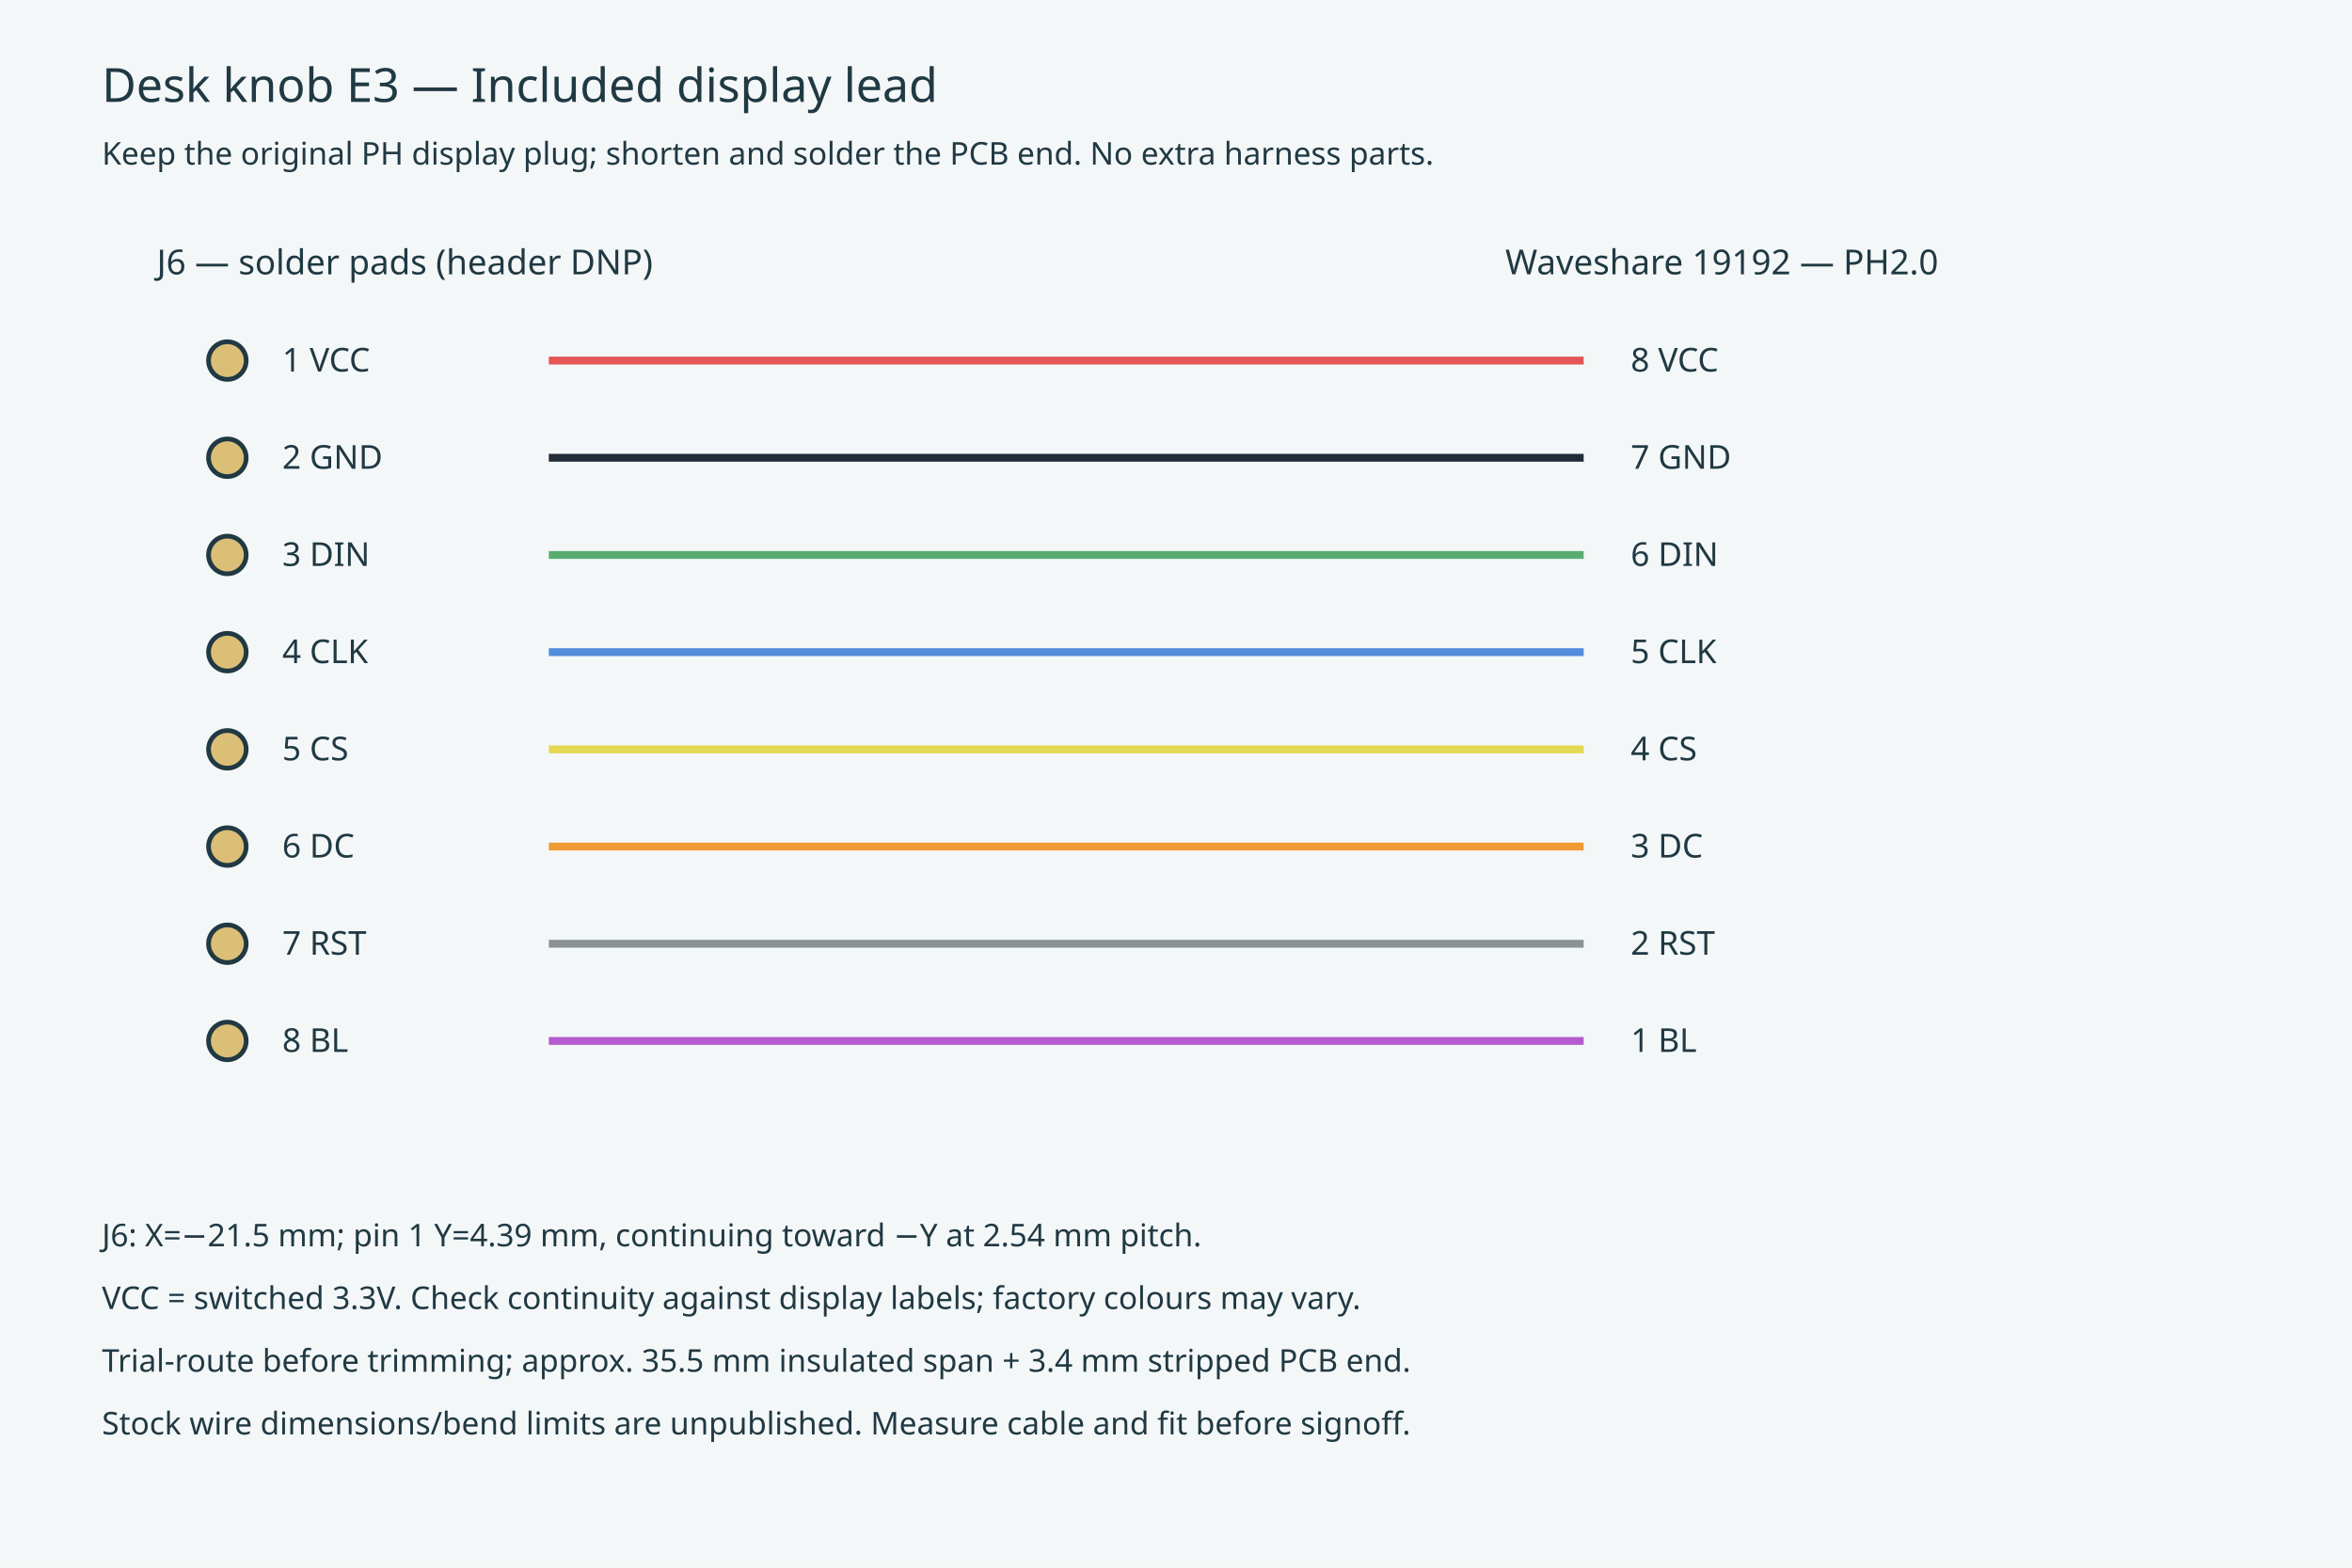
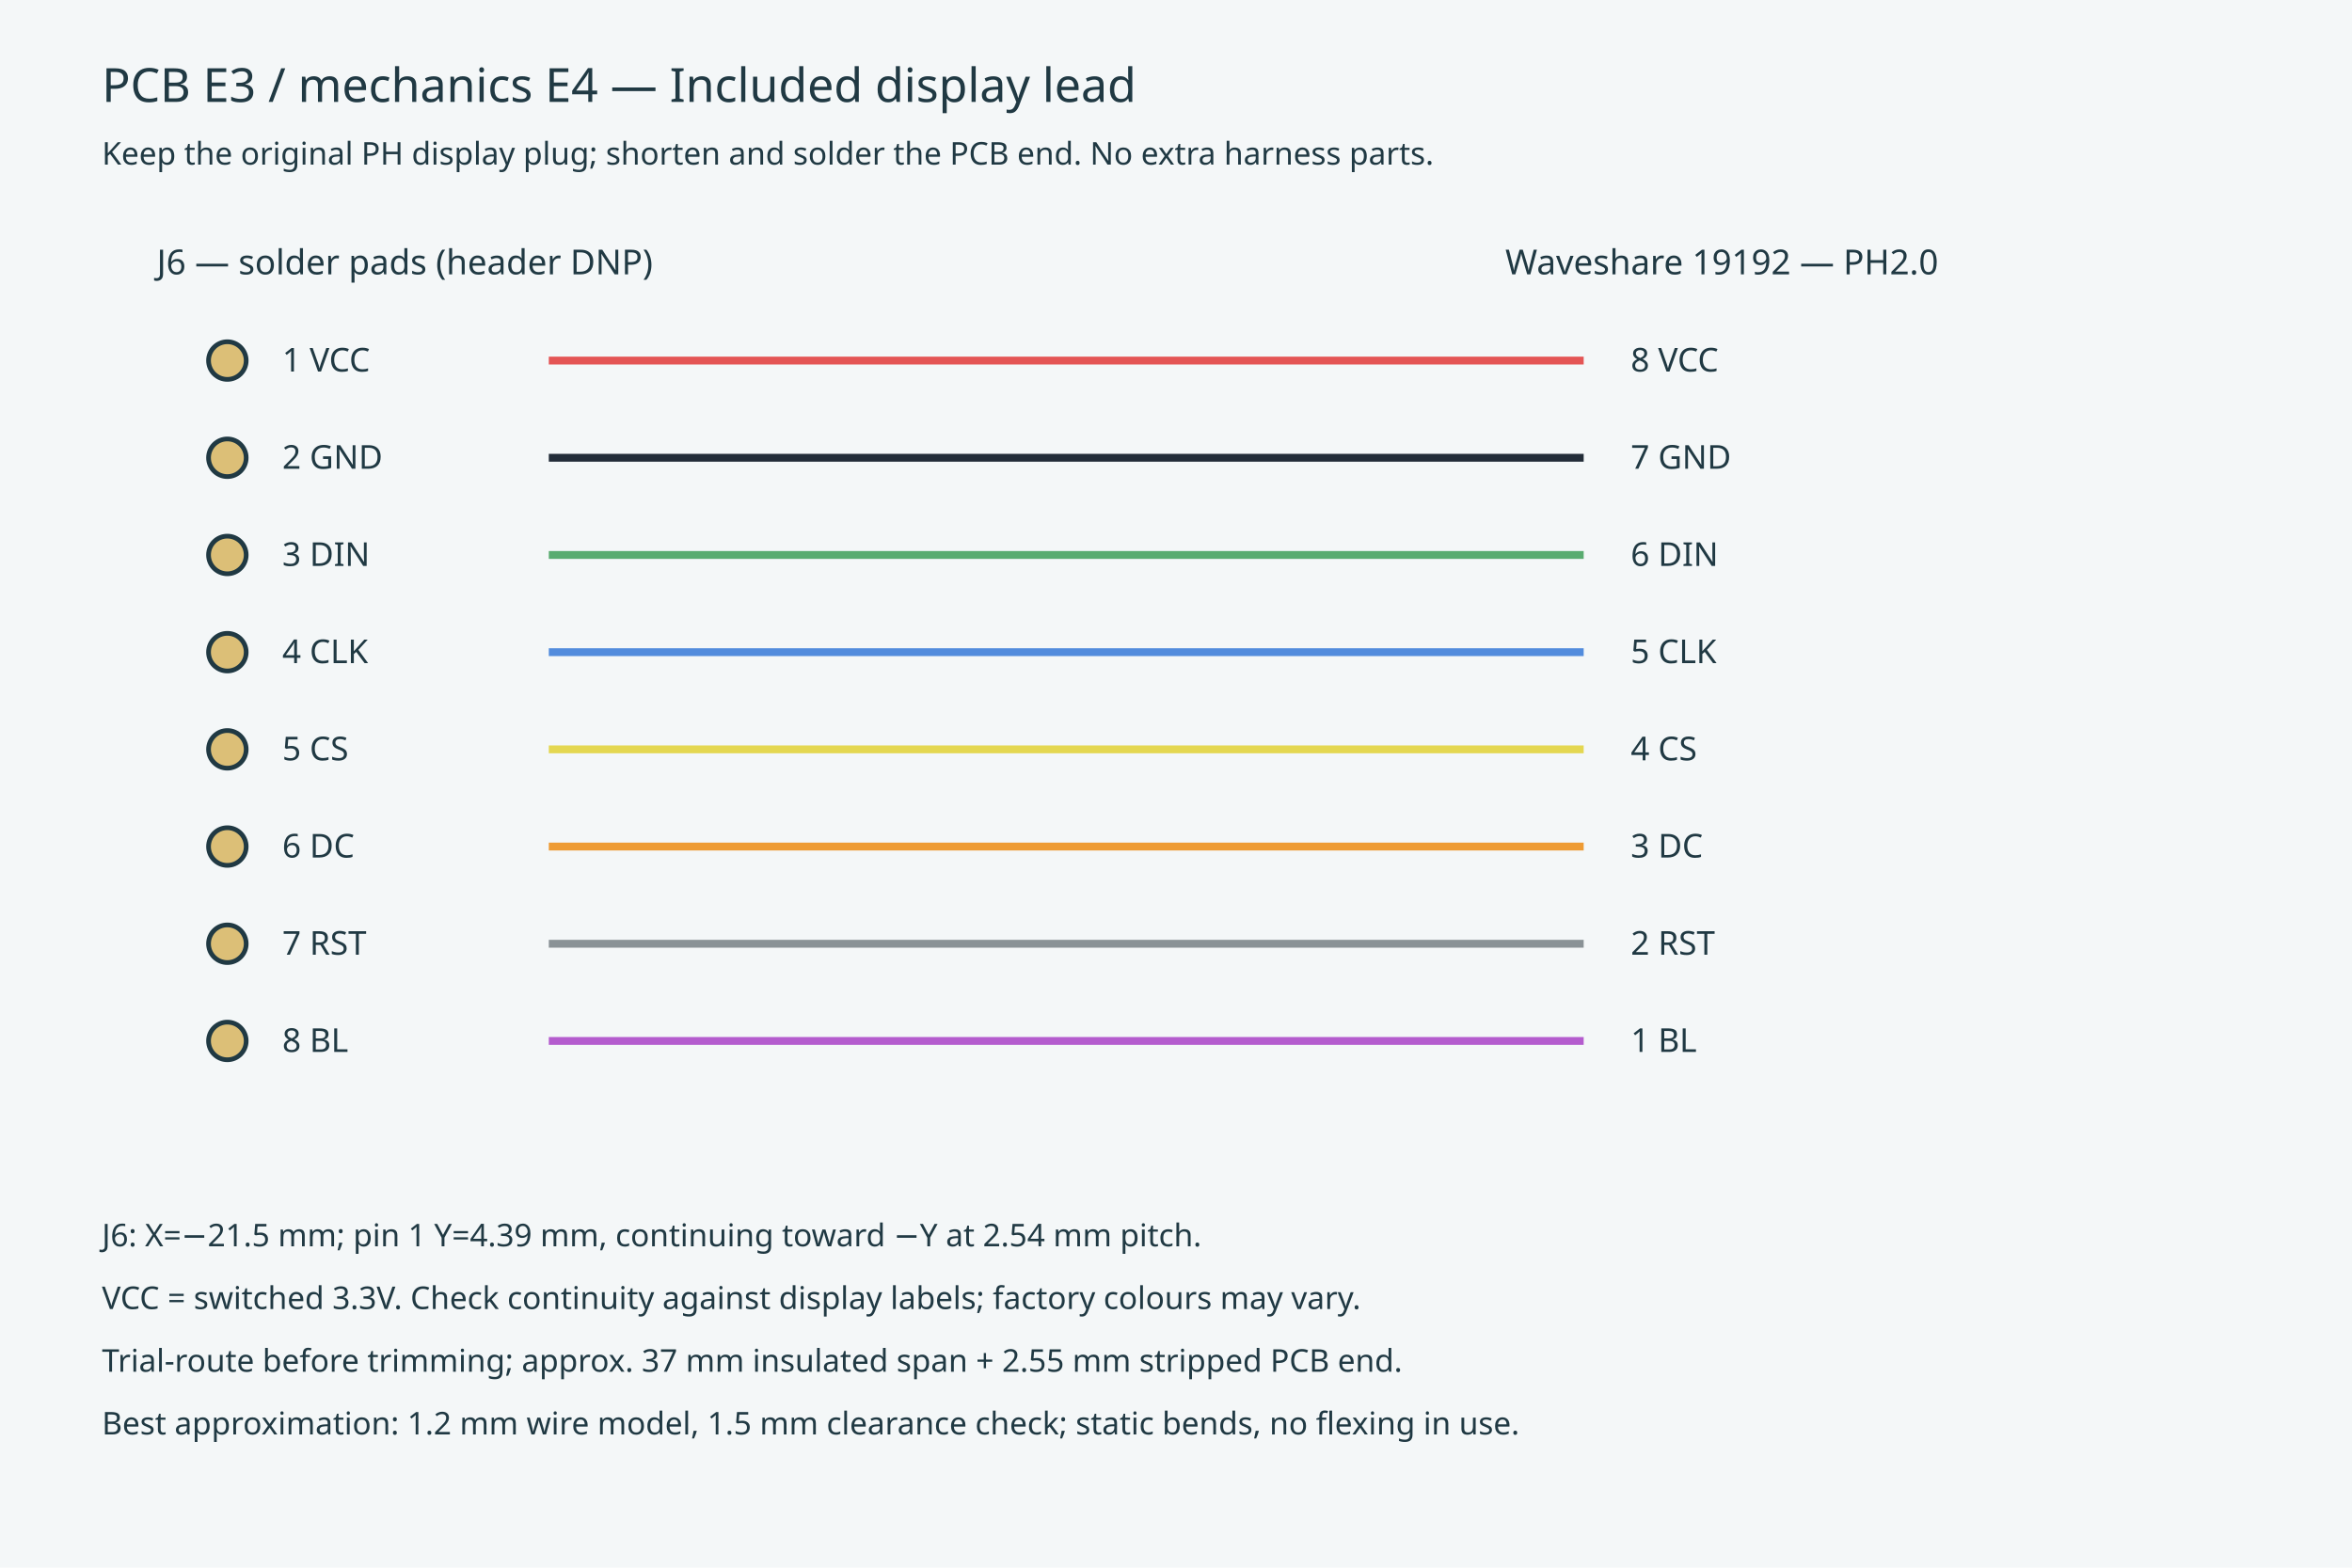
<svg xmlns="http://www.w3.org/2000/svg" width="1500" height="1000" viewBox="0 0 1500 1000">
  <rect width="1500" height="1000" fill="#f4f7f8" />
  <g font-family="sans-serif" fill="#203943">
-     <text x="65" y="65" font-size="30">Desk knob E3 — Included display lead</text>
+     <text x="65" y="65" font-size="30">PCB E3 / mechanics E4 — Included display lead</text>
    <text x="65" y="105" font-size="20">Keep the original PH display plug; shorten and solder the PCB end. No extra harness parts.</text>
    <text x="100" y="175" font-size="22">J6 — solder pads (header DNP)</text>
    <text x="960" y="175" font-size="22">Waveshare 19192 — PH2.0</text>
    <circle cx="145" cy="230" r="12" fill="#dcbf77" stroke="#203943" stroke-width="3" />
    <text x="180" y="237" font-size="21">1  VCC</text>
    <path d="M 350 230 L 1010 230" stroke="#e45555" stroke-width="5" />
    <text x="1040" y="237" font-size="21">8  VCC</text>
    <circle cx="145" cy="292" r="12" fill="#dcbf77" stroke="#203943" stroke-width="3" />
    <text x="180" y="299" font-size="21">2  GND</text>
    <path d="M 350 292 L 1010 292" stroke="#222c38" stroke-width="5" />
    <text x="1040" y="299" font-size="21">7  GND</text>
    <circle cx="145" cy="354" r="12" fill="#dcbf77" stroke="#203943" stroke-width="3" />
    <text x="180" y="361" font-size="21">3  DIN</text>
    <path d="M 350 354 L 1010 354" stroke="#59ac70" stroke-width="5" />
    <text x="1040" y="361" font-size="21">6  DIN</text>
    <circle cx="145" cy="416" r="12" fill="#dcbf77" stroke="#203943" stroke-width="3" />
    <text x="180" y="423" font-size="21">4  CLK</text>
    <path d="M 350 416 L 1010 416" stroke="#528cdd" stroke-width="5" />
    <text x="1040" y="423" font-size="21">5  CLK</text>
    <circle cx="145" cy="478" r="12" fill="#dcbf77" stroke="#203943" stroke-width="3" />
    <text x="180" y="485" font-size="21">5  CS</text>
    <path d="M 350 478 L 1010 478" stroke="#e4d751" stroke-width="5" />
    <text x="1040" y="485" font-size="21">4  CS</text>
    <circle cx="145" cy="540" r="12" fill="#dcbf77" stroke="#203943" stroke-width="3" />
    <text x="180" y="547" font-size="21">6  DC</text>
    <path d="M 350 540 L 1010 540" stroke="#ee9b34" stroke-width="5" />
    <text x="1040" y="547" font-size="21">3  DC</text>
    <circle cx="145" cy="602" r="12" fill="#dcbf77" stroke="#203943" stroke-width="3" />
    <text x="180" y="609" font-size="21">7  RST</text>
    <path d="M 350 602 L 1010 602" stroke="#8a9296" stroke-width="5" />
    <text x="1040" y="609" font-size="21">2  RST</text>
    <circle cx="145" cy="664" r="12" fill="#dcbf77" stroke="#203943" stroke-width="3" />
    <text x="180" y="671" font-size="21">8  BL</text>
    <path d="M 350 664 L 1010 664" stroke="#b45cce" stroke-width="5" />
    <text x="1040" y="671" font-size="21">1  BL</text>
    <text x="65" y="795" font-size="20">J6: X=−21.5 mm; pin 1 Y=4.39 mm, continuing toward −Y at 2.54 mm pitch.</text>
    <text x="65" y="835" font-size="20">VCC = switched 3.3V. Check continuity against display labels; factory colours may vary.</text>
-     <text x="65" y="875" font-size="20">Trial-route before trimming; approx. 35.5 mm insulated span + 3.4 mm stripped PCB end.</text>
-     <text x="65" y="915" font-size="20">Stock wire dimensions/bend limits are unpublished. Measure cable and fit before signoff.</text>
+     <text x="65" y="875" font-size="20">Trial-route before trimming; approx. 37 mm insulated span + 2.55 mm stripped PCB end.</text>
+     <text x="65" y="915" font-size="20">Best approximation: 1.2 mm wire model, 1.5 mm clearance check; static bends, no flexing in use.</text>
  </g>
</svg>
